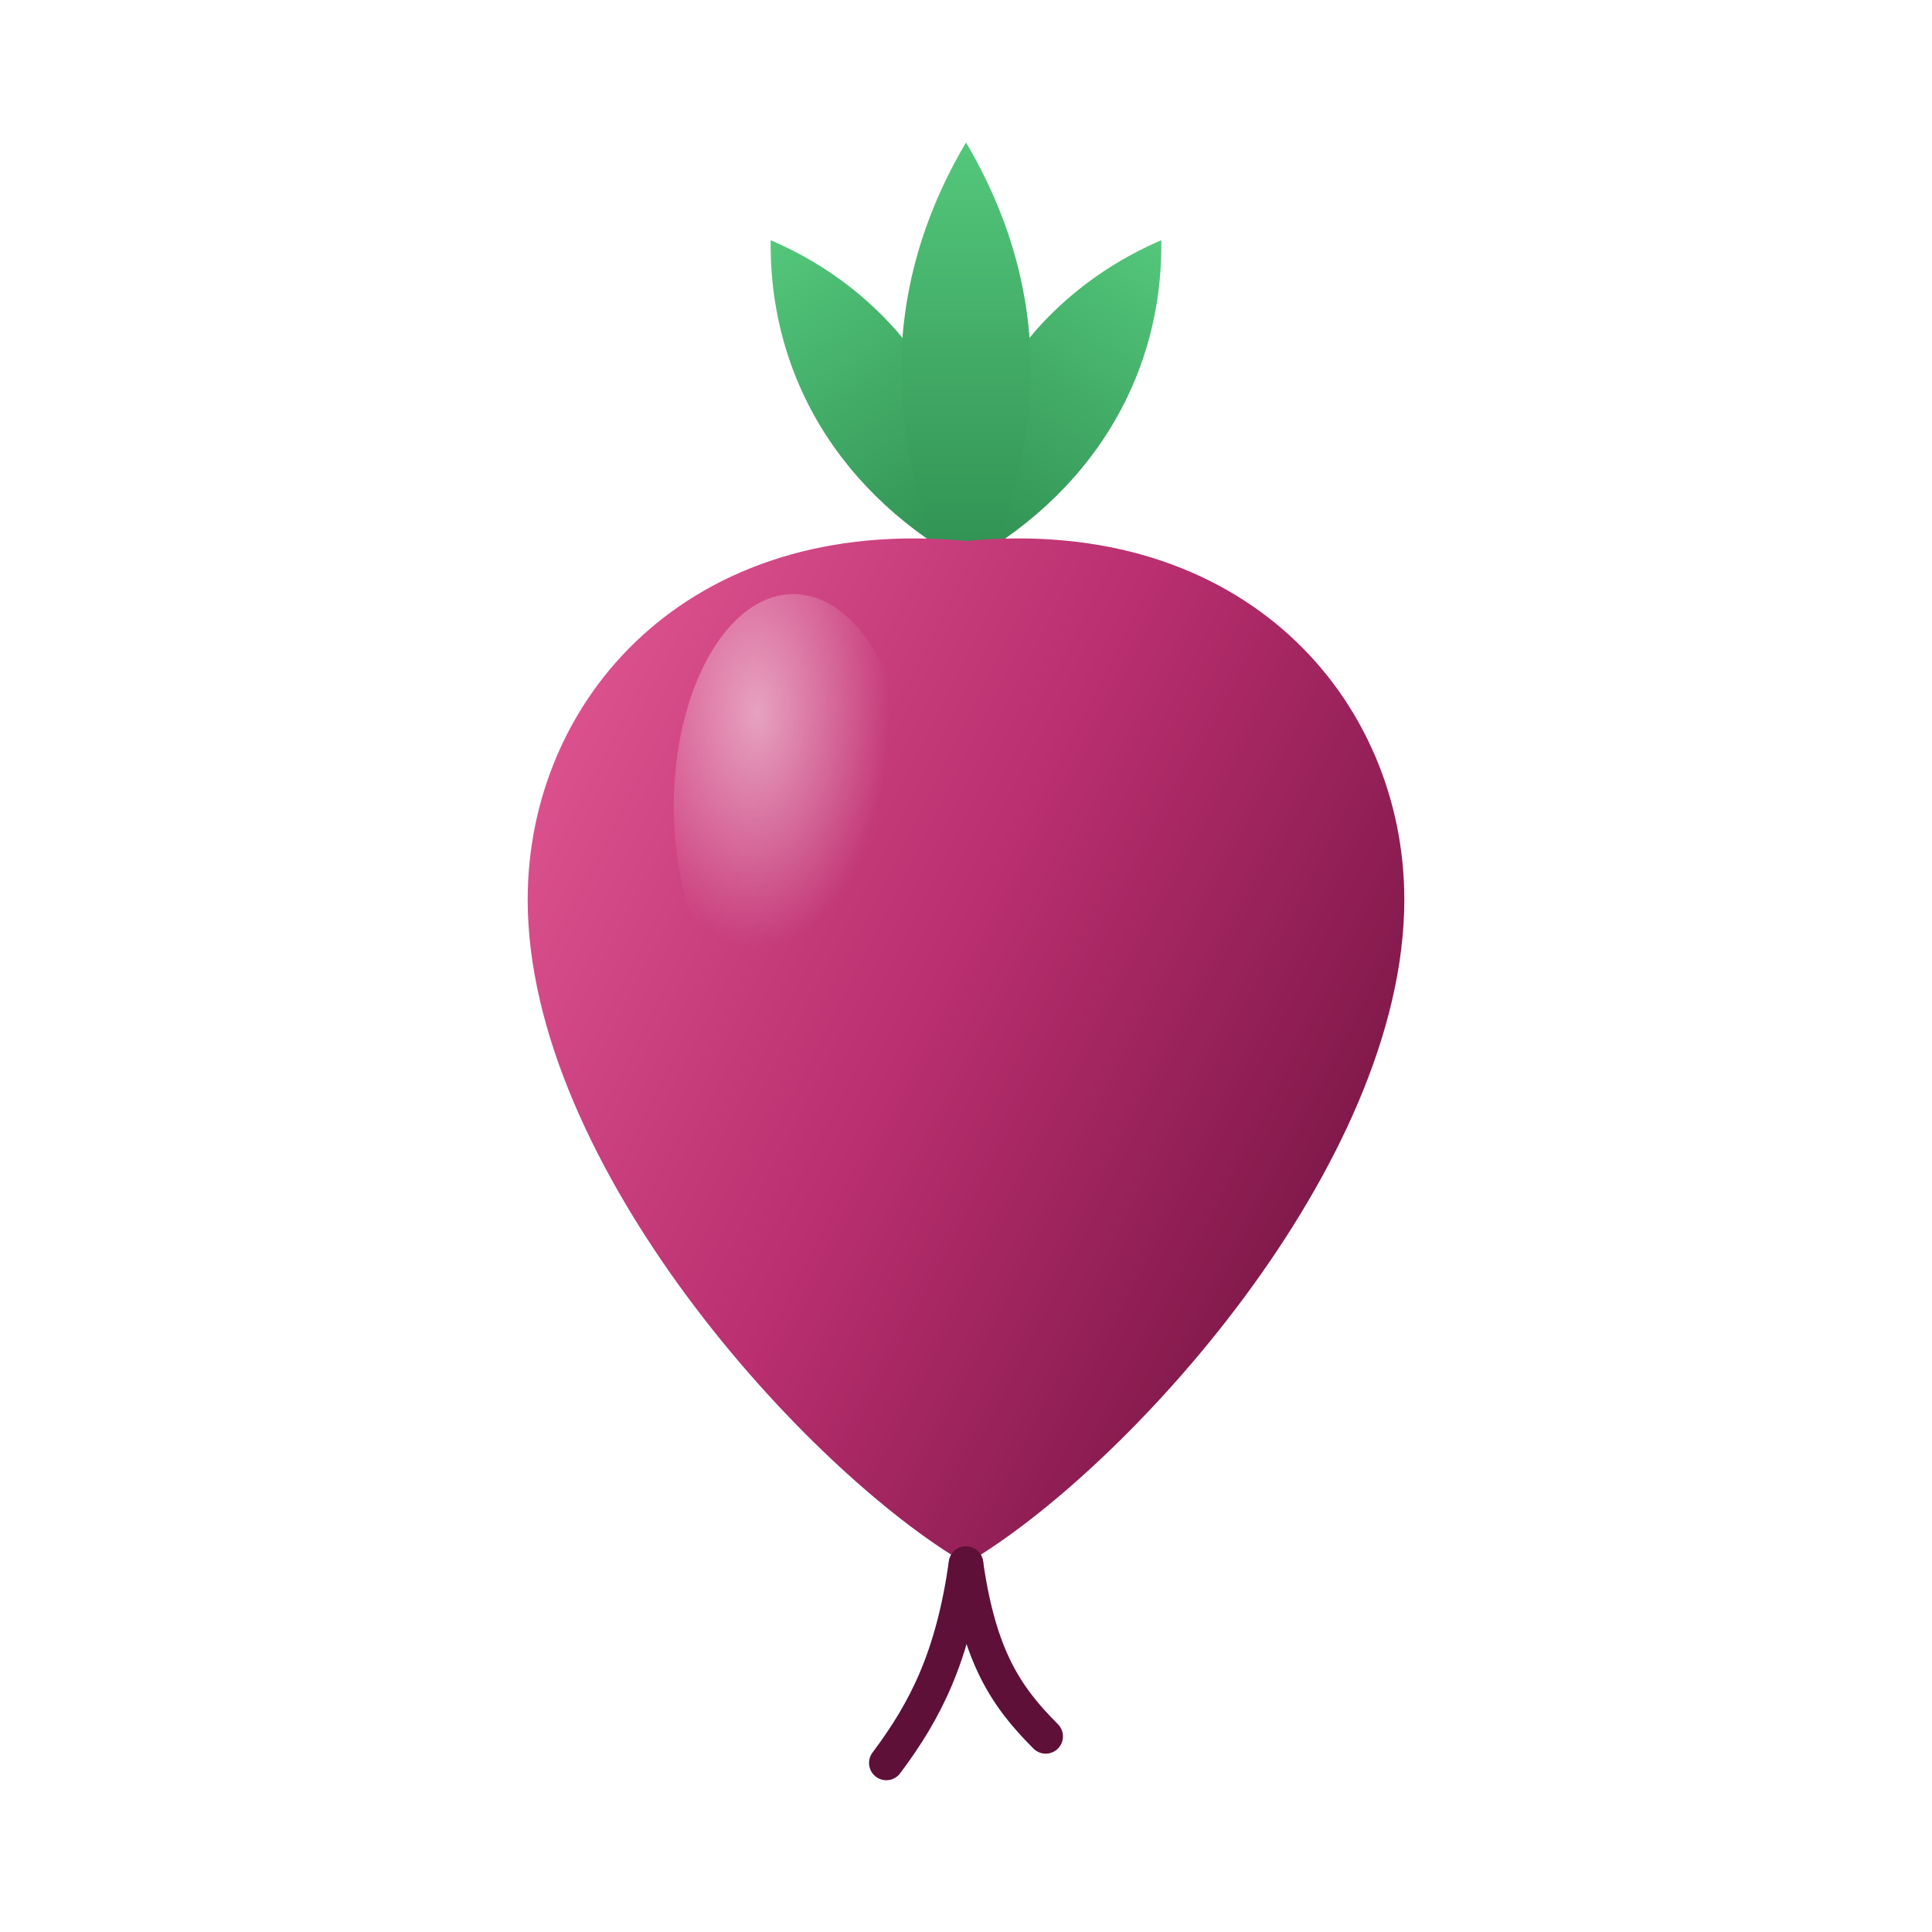
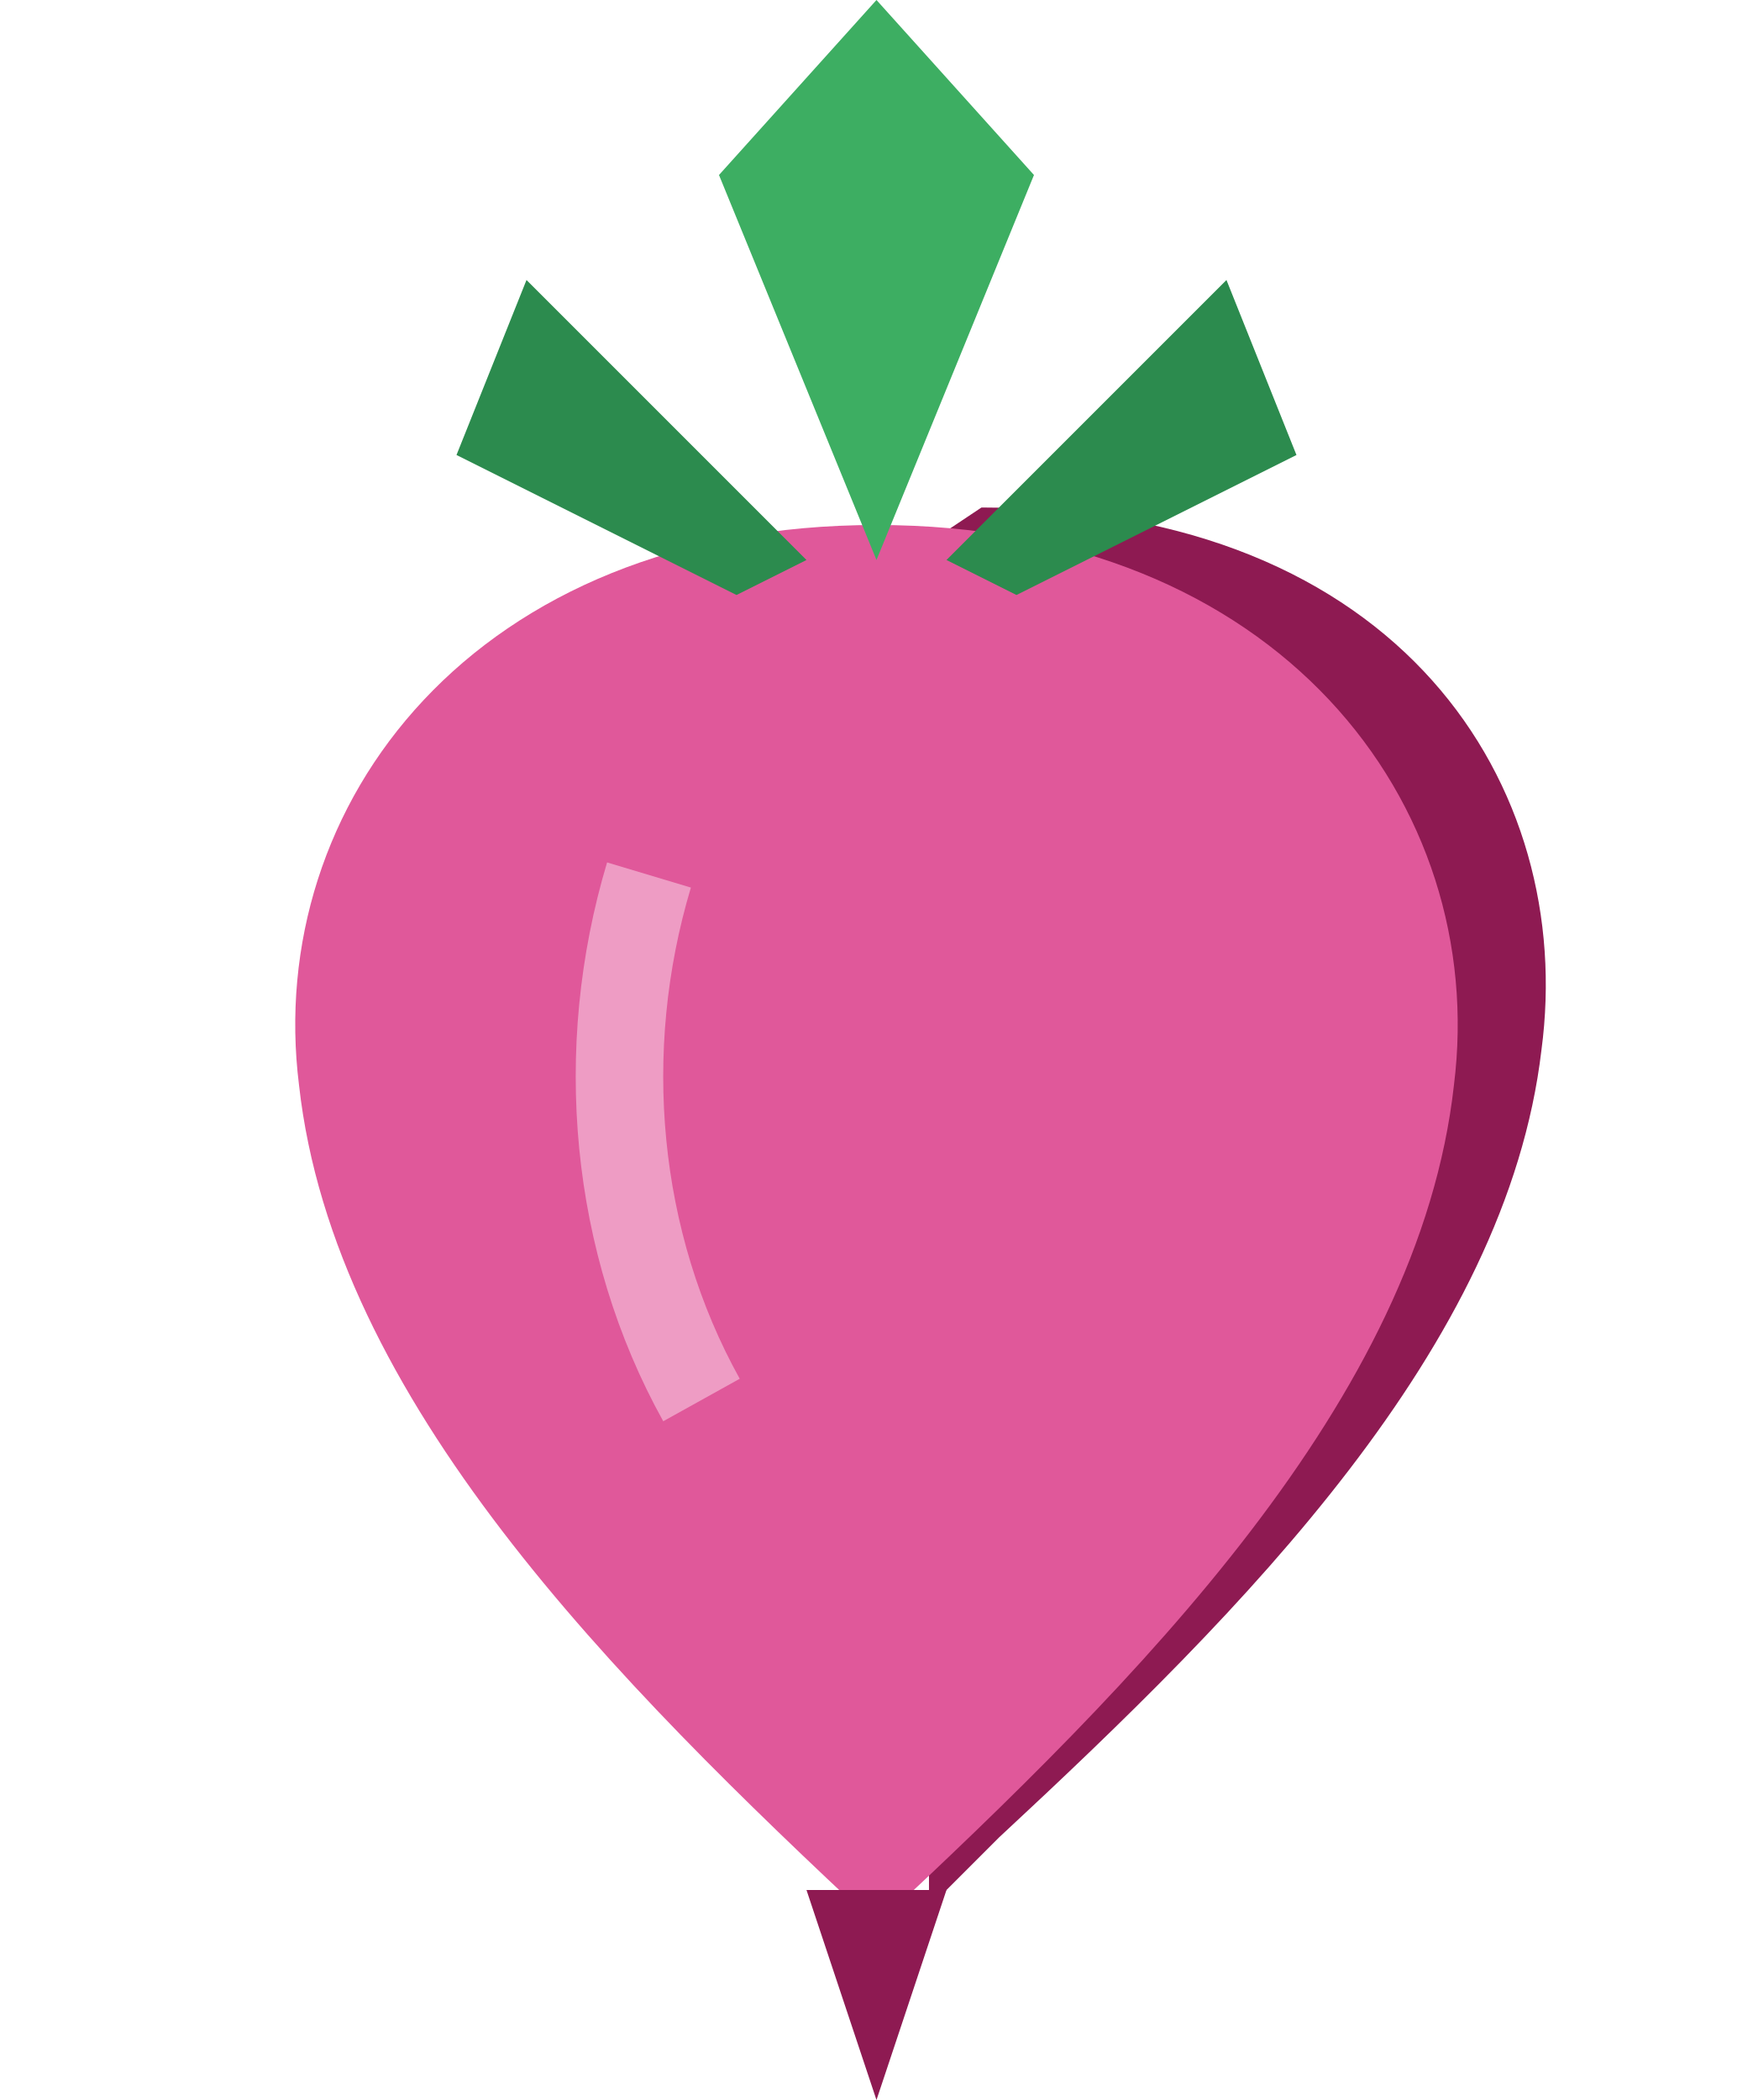
- <svg xmlns="http://www.w3.org/2000/svg" viewBox="52 52 96 96" width="96" height="96" fill="none">
-   <defs>
-     <linearGradient id="beetBody" x1="0" y1="0" x2="1" y2="0.6">
-       <stop offset="0%" stop-color="#E45A96" />
-       <stop offset="55%" stop-color="#B82E6E" />
-       <stop offset="100%" stop-color="#7A1646" />
-     </linearGradient>
-     <linearGradient id="leaf" x1="0" y1="0" x2="0" y2="1">
-       <stop offset="0%" stop-color="#54C77B" />
-       <stop offset="100%" stop-color="#2C8B4E" />
-     </linearGradient>
-     <radialGradient id="beetHi" cx="35%" cy="28%" r="55%">
-       <stop offset="0%" stop-color="#fff" stop-opacity="0.5" />
-       <stop offset="100%" stop-color="#fff" stop-opacity="0" />
-     </radialGradient>
-   </defs>
-   <g transform="translate(100,100) scale(0.66) translate(-50,-62)">
-     <g transform="translate(50,30)">
-       <g transform="rotate(-33)">
-         <path d="M0,3 C-6,-7 -6,-18 0,-27 C6,-18 6,-7 0,3 Z" fill="url(#leaf)" />
-       </g>
-       <g transform="rotate(33)">
-         <path d="M0,3 C-6,-7 -6,-18 0,-27 C6,-18 6,-7 0,3 Z" fill="url(#leaf)" />
-       </g>
-       <path d="M0,5 C-6.5,-7 -6.5,-19 0,-30 C6.5,-19 6.5,-7 0,5 Z" fill="url(#leaf)" />
-     </g>
-     <path d="M50,30 C29,28 17,42 17,57 C17,77 38,100 50,107 C62,100 83,77 83,57 C83,42 71,28 50,30 Z" fill="url(#beetBody)" />
-     <ellipse cx="37" cy="50" rx="9" ry="16" fill="url(#beetHi)" />
-     <path d="M50,107 C49,114 47,118 44,122" stroke="#5e1038" stroke-width="2.6" stroke-linecap="round" />
-     <path d="M50,107 C51,114 53,117 56,120" stroke="#5e1038" stroke-width="2.6" stroke-linecap="round" />
-   </g>
+ <svg xmlns="http://www.w3.org/2000/svg" viewBox="0 0 100 120" width="96" height="115" fill="none">
+   <path d="M53,32 C77,32 87,48 85,63 C83,80 68,95 54,108 L50,112 L50,34 Z" fill="#8E1A52" transform="translate(3,-3)" />
+   <path d="M50,30 C27,30 15,46 17,62 C19,80 35,96 50,110 C65,96 81,80 83,62 C85,46 73,30 50,30 Z" fill="#E0589A" />
+   <path d="M46,108 L50,120 L54,108 Z" fill="#8E1A52" />
+   <path d="M50,32 L41,10 L50,0 L59,10 Z" fill="#3DAE62" />
+   <path d="M46,32 L30,16 L26,26 L42,34 Z" fill="#2C8B4E" />
+   <path d="M54,32 L70,16 L74,26 L58,34 Z" fill="#2C8B4E" />
+   <path d="M37,50 C34,60 35,71 40,80" stroke="#EE9CC4" stroke-width="5" fill="none" />
</svg>
